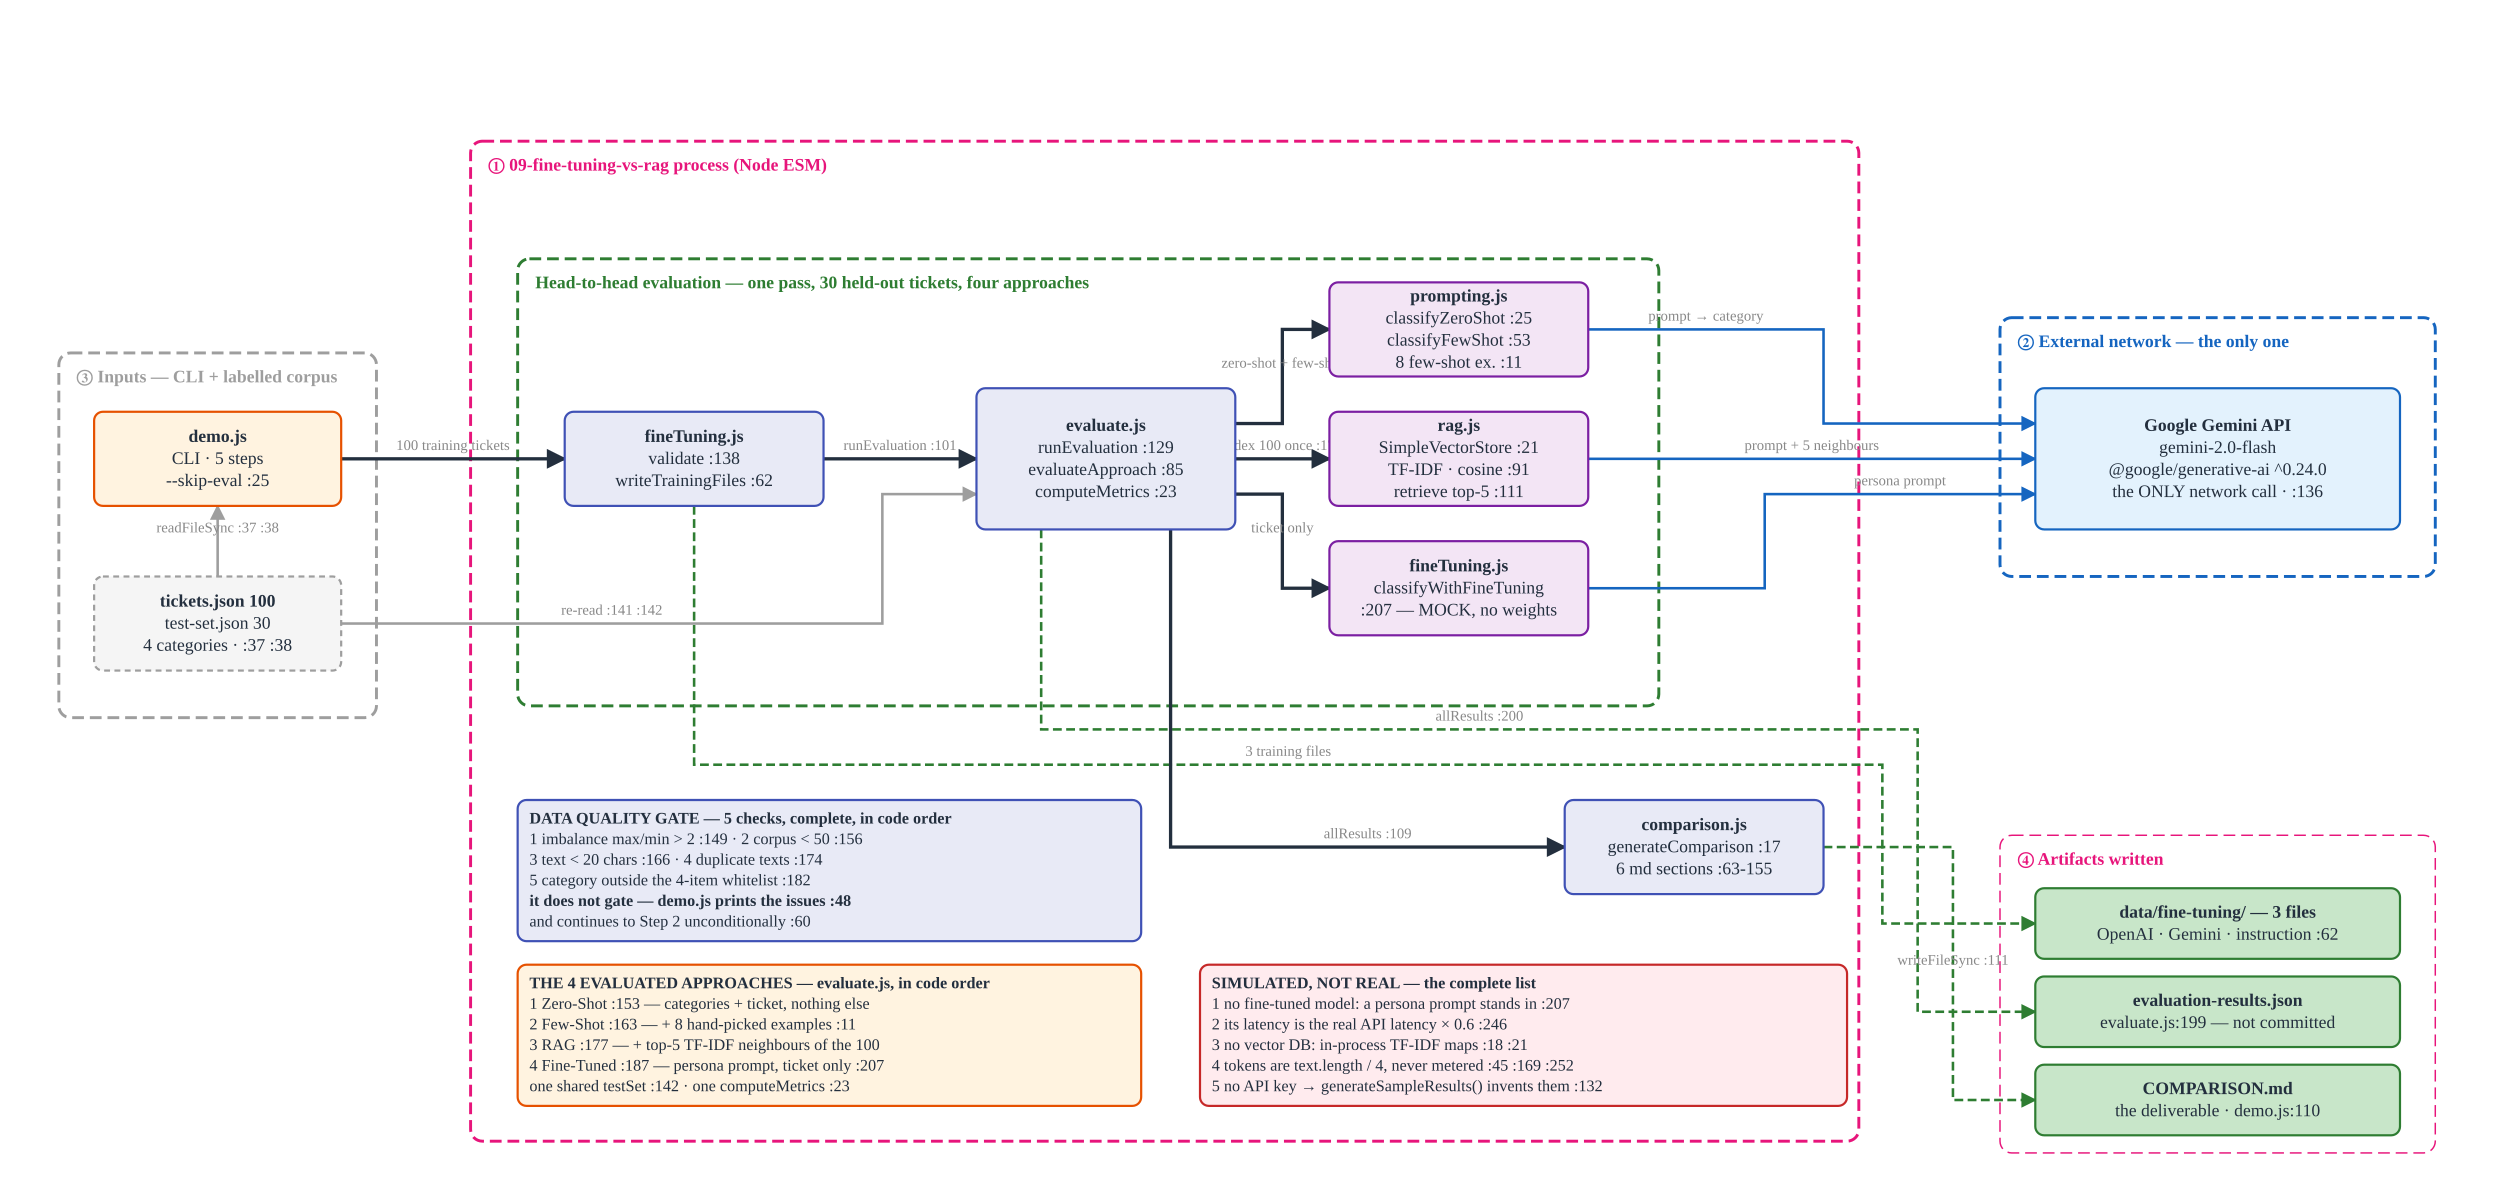
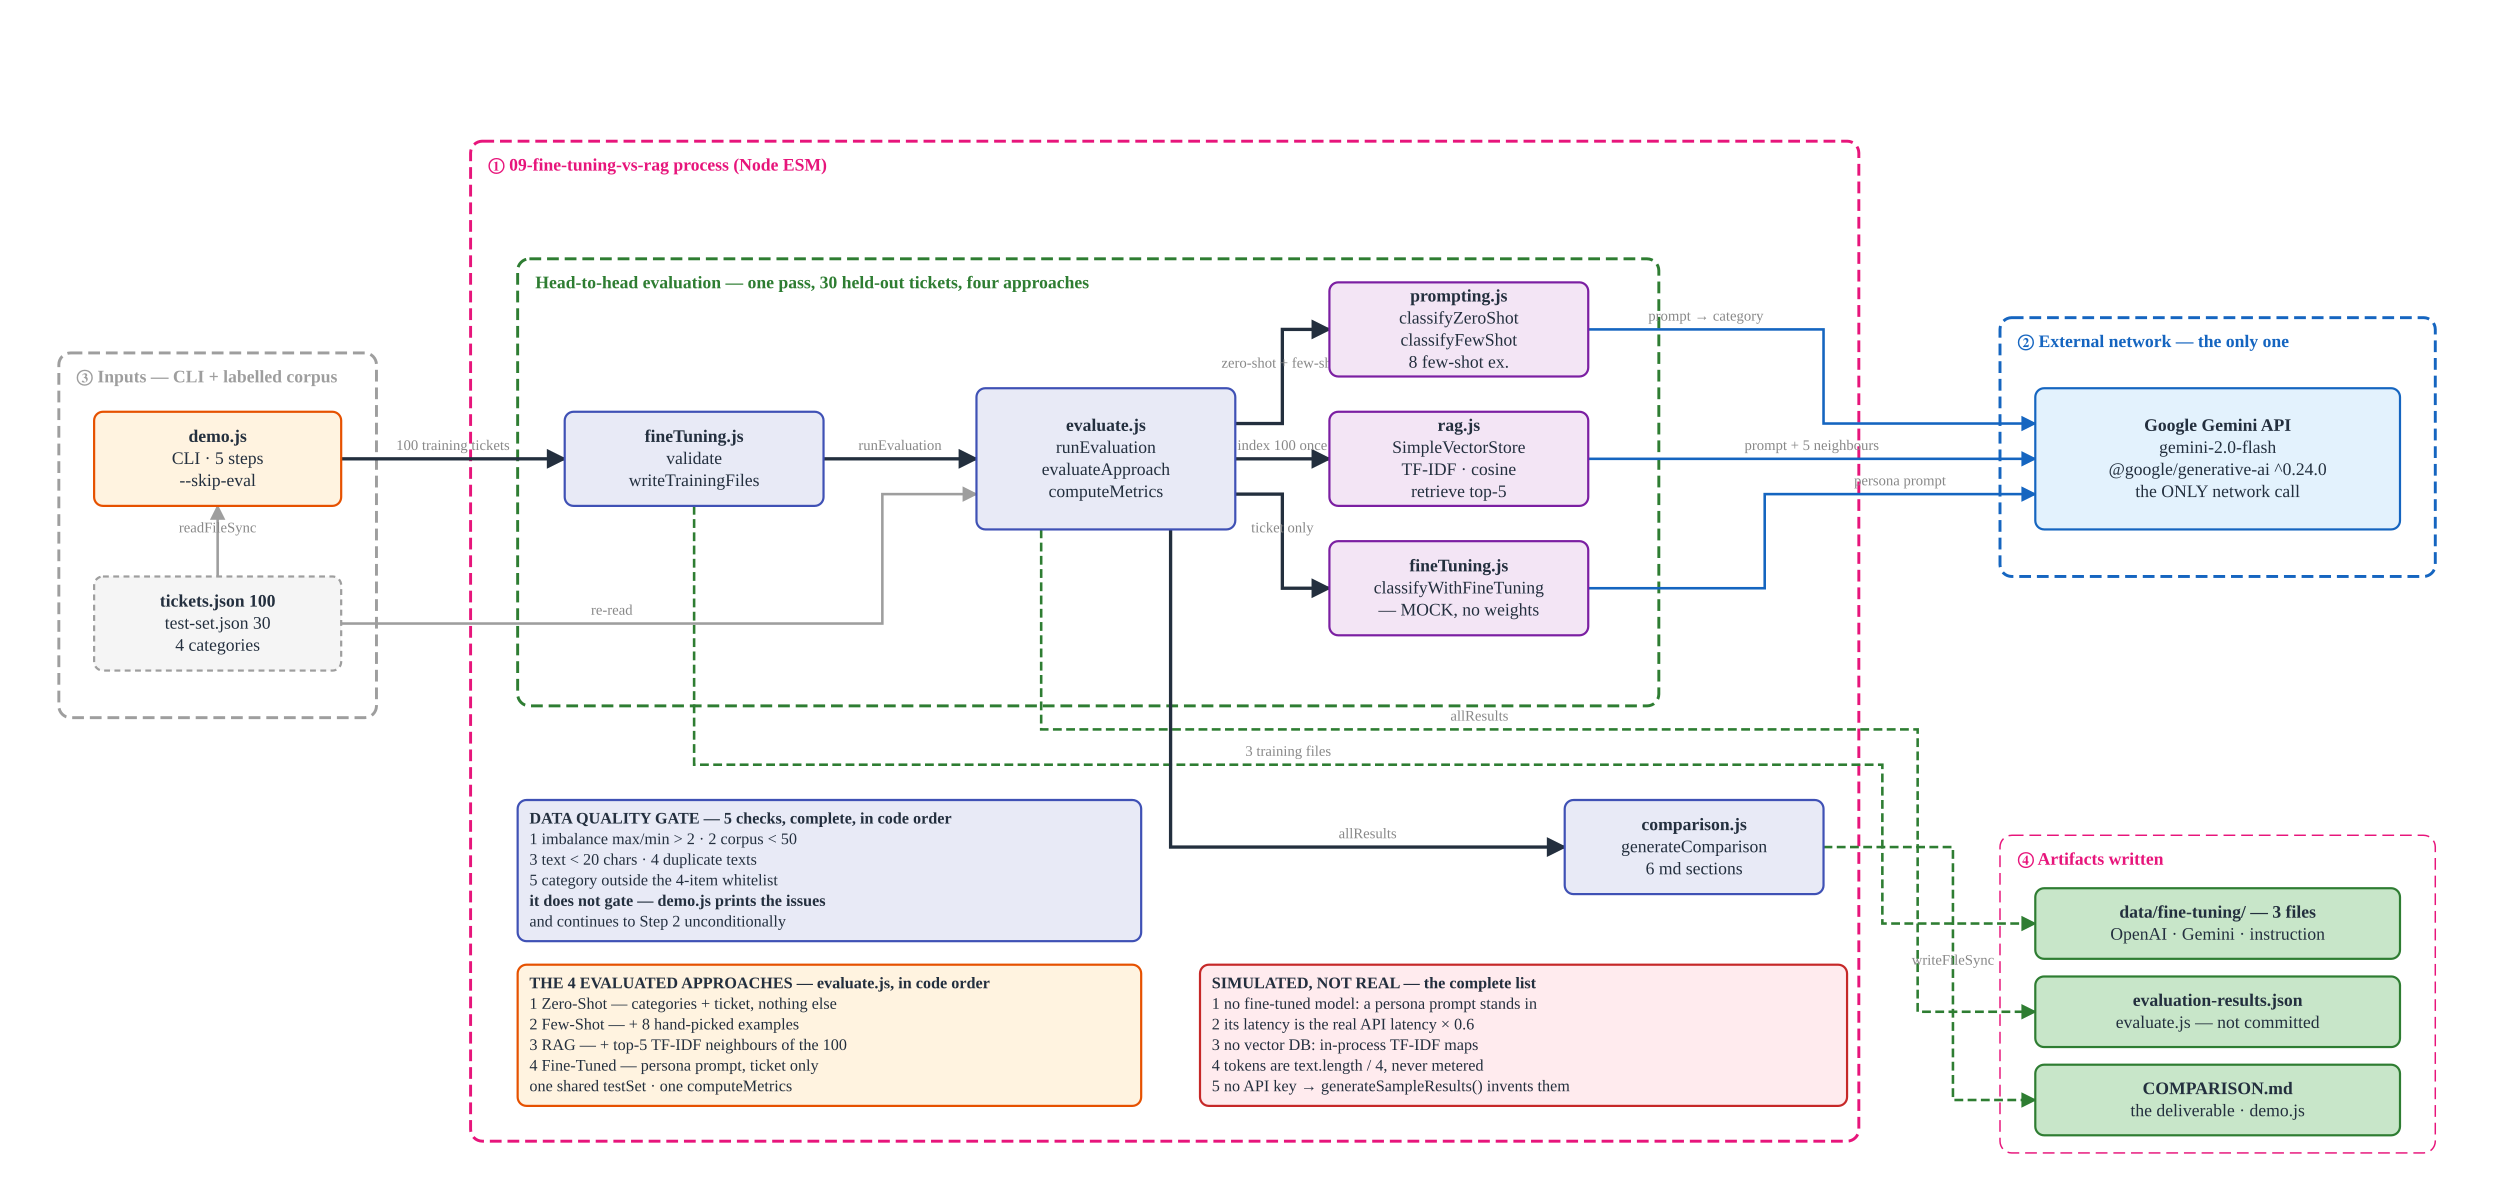
<svg xmlns="http://www.w3.org/2000/svg" viewBox="0 0 1700 800" role="img" aria-labelledby="hoa_finetune_vs_rag_v1-t hoa_finetune_vs_rag_v1-d" class="fts-diagram">
  <defs>
    <marker id="hoa_finetune_vs_rag_v1-a-d-edge-artifact" viewBox="0 0 10 10" refX="9" refY="5" markerWidth="6" markerHeight="6" orient="auto-start-reverse">
      <path d="M0,0 L10,5 L0,10 z" fill="#2E7D32" class="d-edge-artifact-fill" />
    </marker>
    <marker id="hoa_finetune_vs_rag_v1-a-d-edge-call" viewBox="0 0 10 10" refX="9" refY="5" markerWidth="6" markerHeight="6" orient="auto-start-reverse">
      <path d="M0,0 L10,5 L0,10 z" fill="#1565C0" class="d-edge-call-fill" />
    </marker>
    <marker id="hoa_finetune_vs_rag_v1-a-d-edge-data_in" viewBox="0 0 10 10" refX="9" refY="5" markerWidth="6" markerHeight="6" orient="auto-start-reverse">
      <path d="M0,0 L10,5 L0,10 z" fill="#9E9E9E" class="d-edge-data_in-fill" />
    </marker>
    <marker id="hoa_finetune_vs_rag_v1-a-d-edge-primary" viewBox="0 0 10 10" refX="9" refY="5" markerWidth="6" markerHeight="6" orient="auto-start-reverse">
      <path d="M0,0 L10,5 L0,10 z" fill="#232F3E" class="d-edge-primary-fill" />
    </marker>
  </defs>
  <g class="d-zone d-boundary-datasource">
    <rect x="40" y="240" width="216" height="248" rx="8" fill="none" stroke="#9E9E9E" stroke-width="2" stroke-dasharray="8 4" />
    <text x="52" y="260" fill="#9E9E9E" font-size="12" font-weight="600" class="d-zone-label">③ Inputs — CLI + labelled corpus</text>
  </g>
  <g class="d-zone d-boundary-primary">
    <rect x="320" y="96" width="944" height="680" rx="8" fill="none" stroke="#E7157B" stroke-width="2" stroke-dasharray="8 4" />
    <text x="332" y="116" fill="#E7157B" font-size="12" font-weight="600" class="d-zone-label">① 09-fine-tuning-vs-rag process (Node ESM)</text>
  </g>
  <g class="d-zone d-boundary-functional">
    <rect x="352" y="176" width="776" height="304" rx="8" fill="none" stroke="#2E7D32" stroke-width="2" stroke-dasharray="8 4" />
    <text x="364" y="196" fill="#2E7D32" font-size="12" font-weight="600" class="d-zone-label">Head-to-head evaluation — one pass, 30 held-out tickets, four approaches</text>
  </g>
  <g class="d-zone d-boundary-external">
    <rect x="1360" y="216" width="296" height="176" rx="8" fill="none" stroke="#1565C0" stroke-width="2" stroke-dasharray="8 4" />
    <text x="1372" y="236" fill="#1565C0" font-size="12" font-weight="600" class="d-zone-label">② External network — the only one</text>
  </g>
  <g class="d-zone d-boundary-observability">
    <rect x="1360" y="568" width="296" height="216" rx="8" fill="none" stroke="#E7157B" stroke-width="1" stroke-dasharray="8 4" />
    <text x="1372" y="588" fill="#E7157B" font-size="12" font-weight="600" class="d-zone-label">④ Artifacts written</text>
  </g>
  <g class="d-edge d-edge-data_in" data-edge="e_load">
    <polyline points="148.0,392 148.0,344" fill="none" stroke="#9E9E9E" stroke-width="1.75" marker-end="url(#hoa_finetune_vs_rag_v1-a-d-edge-data_in)" />
-     <text x="148.0" y="362.0" text-anchor="middle" fill="#888888" font-size="10" class="d-edge-label">readFileSync :37 :38</text>
+     <text x="148.0" y="362.0" text-anchor="middle" fill="#888888" font-size="10" class="d-edge-label">readFileSync</text>
  </g>
  <g class="d-edge d-edge-primary" data-edge="e_prep">
    <polyline points="232,312.0 384,312.0" fill="none" stroke="#232F3E" stroke-width="2.25" marker-end="url(#hoa_finetune_vs_rag_v1-a-d-edge-primary)" />
    <text x="308.0" y="306.0" text-anchor="middle" fill="#888888" font-size="10" class="d-edge-label">100 training tickets</text>
  </g>
  <g class="d-edge d-edge-primary" data-edge="e_eval">
    <polyline points="560,312.0 664,312.0" fill="none" stroke="#232F3E" stroke-width="2.25" marker-end="url(#hoa_finetune_vs_rag_v1-a-d-edge-primary)" />
-     <text x="612.0" y="306.0" text-anchor="middle" fill="#888888" font-size="10" class="d-edge-label">runEvaluation :101</text>
+     <text x="612.0" y="306.0" text-anchor="middle" fill="#888888" font-size="10" class="d-edge-label">runEvaluation</text>
  </g>
  <g class="d-edge d-edge-data_in" data-edge="e_index">
    <polyline points="232,424.0 600,424 600,336 664,336.0" fill="none" stroke="#9E9E9E" stroke-width="1.75" marker-end="url(#hoa_finetune_vs_rag_v1-a-d-edge-data_in)" />
-     <text x="416.0" y="418.0" text-anchor="middle" fill="#888888" font-size="10" class="d-edge-label">re-read :141 :142</text>
+     <text x="416.0" y="418.0" text-anchor="middle" fill="#888888" font-size="10" class="d-edge-label">re-read</text>
  </g>
  <g class="d-edge d-edge-primary" data-edge="e_zs">
    <polyline points="840,288.0 872,288 872,224 904,224.0" fill="none" stroke="#232F3E" stroke-width="2.25" marker-end="url(#hoa_finetune_vs_rag_v1-a-d-edge-primary)" />
    <text x="872.0" y="250.0" text-anchor="middle" fill="#888888" font-size="10" class="d-edge-label">zero-shot + few-shot</text>
  </g>
  <g class="d-edge d-edge-primary" data-edge="e_rag">
    <polyline points="840,312.0 904,312.0" fill="none" stroke="#232F3E" stroke-width="2.25" marker-end="url(#hoa_finetune_vs_rag_v1-a-d-edge-primary)" />
-     <text x="872.0" y="306.0" text-anchor="middle" fill="#888888" font-size="10" class="d-edge-label">index 100 once :173</text>
+     <text x="872.0" y="306.0" text-anchor="middle" fill="#888888" font-size="10" class="d-edge-label">index 100 once</text>
  </g>
  <g class="d-edge d-edge-primary" data-edge="e_ft">
    <polyline points="840,336.0 872,336 872,400 904,400.0" fill="none" stroke="#232F3E" stroke-width="2.25" marker-end="url(#hoa_finetune_vs_rag_v1-a-d-edge-primary)" />
    <text x="872.0" y="362.0" text-anchor="middle" fill="#888888" font-size="10" class="d-edge-label">ticket only</text>
  </g>
  <g class="d-edge d-edge-call" data-edge="e_api_p">
    <polyline points="1080,224.0 1240,224 1240,288 1384,288.0" fill="none" stroke="#1565C0" stroke-width="1.75" marker-end="url(#hoa_finetune_vs_rag_v1-a-d-edge-call)" />
    <text x="1160.0" y="218.0" text-anchor="middle" fill="#888888" font-size="10" class="d-edge-label">prompt → category</text>
  </g>
  <g class="d-edge d-edge-call" data-edge="e_api_r">
    <polyline points="1080,312.0 1384,312.0" fill="none" stroke="#1565C0" stroke-width="1.75" marker-end="url(#hoa_finetune_vs_rag_v1-a-d-edge-call)" />
    <text x="1232.0" y="306.0" text-anchor="middle" fill="#888888" font-size="10" class="d-edge-label">prompt + 5 neighbours</text>
  </g>
  <g class="d-edge d-edge-call" data-edge="e_api_f">
    <polyline points="1080,400.0 1200,400 1200,336 1384,336.0" fill="none" stroke="#1565C0" stroke-width="1.75" marker-end="url(#hoa_finetune_vs_rag_v1-a-d-edge-call)" />
    <text x="1292.0" y="330.0" text-anchor="middle" fill="#888888" font-size="10" class="d-edge-label">persona prompt</text>
  </g>
  <g class="d-edge d-edge-artifact" data-edge="e_train">
    <polyline points="472.0,344 472,520 1280,520 1280,628 1384,628.0" fill="none" stroke="#2E7D32" stroke-width="1.75" stroke-dasharray="6 3" marker-end="url(#hoa_finetune_vs_rag_v1-a-d-edge-artifact)" />
    <text x="876.0" y="514.0" text-anchor="middle" fill="#888888" font-size="10" class="d-edge-label">3 training files</text>
  </g>
  <g class="d-edge d-edge-artifact" data-edge="e_results">
    <polyline points="708.0,360 708,496 1304,496 1304,688 1384,688.0" fill="none" stroke="#2E7D32" stroke-width="1.75" stroke-dasharray="6 3" marker-end="url(#hoa_finetune_vs_rag_v1-a-d-edge-artifact)" />
-     <text x="1006.0" y="490.0" text-anchor="middle" fill="#888888" font-size="10" class="d-edge-label">allResults :200</text>
+     <text x="1006.0" y="490.0" text-anchor="middle" fill="#888888" font-size="10" class="d-edge-label">allResults</text>
  </g>
  <g class="d-edge d-edge-primary" data-edge="e_cmp">
    <polyline points="796.0,360 796,576 1064,576.0" fill="none" stroke="#232F3E" stroke-width="2.25" marker-end="url(#hoa_finetune_vs_rag_v1-a-d-edge-primary)" />
-     <text x="930.0" y="570.0" text-anchor="middle" fill="#888888" font-size="10" class="d-edge-label">allResults :109</text>
+     <text x="930.0" y="570.0" text-anchor="middle" fill="#888888" font-size="10" class="d-edge-label">allResults</text>
  </g>
  <g class="d-edge d-edge-artifact" data-edge="e_md">
    <polyline points="1240,576.0 1328,576 1328,748 1384,748.0" fill="none" stroke="#2E7D32" stroke-width="1.75" stroke-dasharray="6 3" marker-end="url(#hoa_finetune_vs_rag_v1-a-d-edge-artifact)" />
-     <text x="1328.0" y="656.0" text-anchor="middle" fill="#888888" font-size="10" class="d-edge-label">writeFileSync :111</text>
+     <text x="1328.0" y="656.0" text-anchor="middle" fill="#888888" font-size="10" class="d-edge-label">writeFileSync</text>
  </g>
  <g class="d-node d-component-entry" data-id="n_demo" data-class="component.entry">
    <rect x="64" y="280" width="168" height="64" rx="6" fill="#FFF3E0" stroke="#E65100" stroke-width="1.5" />
    <text x="148.0" y="300.5" text-anchor="middle" font-size="12" fill="#232F3E" font-weight="700" class="d-label d-bold">demo.js</text>
    <text x="148.0" y="315.5" text-anchor="middle" font-size="12" fill="#232F3E" class="d-label">CLI · 5 steps</text>
-     <text x="148.0" y="330.5" text-anchor="middle" font-size="12" fill="#232F3E" class="d-label">--skip-eval :25</text>
+     <text x="148.0" y="330.5" text-anchor="middle" font-size="12" fill="#232F3E" class="d-label">--skip-eval</text>
  </g>
  <g class="d-node d-component-mock" data-id="n_corpus" data-class="component.mock">
    <rect x="64" y="392" width="168" height="64" rx="6" fill="#F5F5F5" stroke="#9E9E9E" stroke-width="1.5" stroke-dasharray="4 3" />
    <text x="148.0" y="412.5" text-anchor="middle" font-size="12" fill="#232F3E" font-weight="700" class="d-label d-bold">tickets.json 100</text>
    <text x="148.0" y="427.5" text-anchor="middle" font-size="12" fill="#232F3E" class="d-label">test-set.json 30</text>
-     <text x="148.0" y="442.5" text-anchor="middle" font-size="12" fill="#232F3E" class="d-label">4 categories · :37 :38</text>
+     <text x="148.0" y="442.5" text-anchor="middle" font-size="12" fill="#232F3E" class="d-label">4 categories</text>
  </g>
  <g class="d-node d-component-service" data-id="n_prep" data-class="component.service">
    <rect x="384" y="280" width="176" height="64" rx="6" fill="#E8EAF6" stroke="#3F51B5" stroke-width="1.5" />
    <text x="472.0" y="300.5" text-anchor="middle" font-size="12" fill="#232F3E" font-weight="700" class="d-label d-bold">fineTuning.js</text>
-     <text x="472.0" y="315.5" text-anchor="middle" font-size="12" fill="#232F3E" class="d-label">validate :138</text>
-     <text x="472.0" y="330.5" text-anchor="middle" font-size="12" fill="#232F3E" class="d-label">writeTrainingFiles :62</text>
+     <text x="472.0" y="315.5" text-anchor="middle" font-size="12" fill="#232F3E" class="d-label">validate</text>
+     <text x="472.0" y="330.5" text-anchor="middle" font-size="12" fill="#232F3E" class="d-label">writeTrainingFiles</text>
  </g>
  <g class="d-node d-component-service" data-id="n_eval" data-class="component.service">
    <rect x="664" y="264" width="176" height="96" rx="6" fill="#E8EAF6" stroke="#3F51B5" stroke-width="1.5" />
    <text x="752.0" y="293.0" text-anchor="middle" font-size="12" fill="#232F3E" font-weight="700" class="d-label d-bold">evaluate.js</text>
-     <text x="752.0" y="308.0" text-anchor="middle" font-size="12" fill="#232F3E" class="d-label">runEvaluation :129</text>
-     <text x="752.0" y="323.0" text-anchor="middle" font-size="12" fill="#232F3E" class="d-label">evaluateApproach :85</text>
-     <text x="752.0" y="338.0" text-anchor="middle" font-size="12" fill="#232F3E" class="d-label">computeMetrics :23</text>
+     <text x="752.0" y="308.0" text-anchor="middle" font-size="12" fill="#232F3E" class="d-label">runEvaluation</text>
+     <text x="752.0" y="323.0" text-anchor="middle" font-size="12" fill="#232F3E" class="d-label">evaluateApproach</text>
+     <text x="752.0" y="338.0" text-anchor="middle" font-size="12" fill="#232F3E" class="d-label">computeMetrics</text>
  </g>
  <g class="d-node d-component-agent" data-id="n_prompt" data-class="component.agent">
    <rect x="904" y="192" width="176" height="64" rx="6" fill="#F3E5F5" stroke="#7B1FA2" stroke-width="1.5" />
    <text x="992.0" y="205.0" text-anchor="middle" font-size="12" fill="#232F3E" font-weight="700" class="d-label d-bold">prompting.js</text>
-     <text x="992.0" y="220.0" text-anchor="middle" font-size="12" fill="#232F3E" class="d-label">classifyZeroShot :25</text>
-     <text x="992.0" y="235.0" text-anchor="middle" font-size="12" fill="#232F3E" class="d-label">classifyFewShot :53</text>
-     <text x="992.0" y="250.0" text-anchor="middle" font-size="12" fill="#232F3E" class="d-label">8 few-shot ex. :11</text>
+     <text x="992.0" y="220.0" text-anchor="middle" font-size="12" fill="#232F3E" class="d-label">classifyZeroShot</text>
+     <text x="992.0" y="235.0" text-anchor="middle" font-size="12" fill="#232F3E" class="d-label">classifyFewShot</text>
+     <text x="992.0" y="250.0" text-anchor="middle" font-size="12" fill="#232F3E" class="d-label">8 few-shot ex.</text>
  </g>
  <g class="d-node d-component-agent" data-id="n_rag" data-class="component.agent">
    <rect x="904" y="280" width="176" height="64" rx="6" fill="#F3E5F5" stroke="#7B1FA2" stroke-width="1.5" />
    <text x="992.0" y="293.0" text-anchor="middle" font-size="12" fill="#232F3E" font-weight="700" class="d-label d-bold">rag.js</text>
-     <text x="992.0" y="308.0" text-anchor="middle" font-size="12" fill="#232F3E" class="d-label">SimpleVectorStore :21</text>
-     <text x="992.0" y="323.0" text-anchor="middle" font-size="12" fill="#232F3E" class="d-label">TF-IDF · cosine :91</text>
-     <text x="992.0" y="338.0" text-anchor="middle" font-size="12" fill="#232F3E" class="d-label">retrieve top-5 :111</text>
+     <text x="992.0" y="308.0" text-anchor="middle" font-size="12" fill="#232F3E" class="d-label">SimpleVectorStore</text>
+     <text x="992.0" y="323.0" text-anchor="middle" font-size="12" fill="#232F3E" class="d-label">TF-IDF · cosine</text>
+     <text x="992.0" y="338.0" text-anchor="middle" font-size="12" fill="#232F3E" class="d-label">retrieve top-5</text>
  </g>
  <g class="d-node d-component-agent" data-id="n_ft" data-class="component.agent">
    <rect x="904" y="368" width="176" height="64" rx="6" fill="#F3E5F5" stroke="#7B1FA2" stroke-width="1.5" />
    <text x="992.0" y="388.5" text-anchor="middle" font-size="12" fill="#232F3E" font-weight="700" class="d-label d-bold">fineTuning.js</text>
    <text x="992.0" y="403.5" text-anchor="middle" font-size="12" fill="#232F3E" class="d-label">classifyWithFineTuning</text>
-     <text x="992.0" y="418.5" text-anchor="middle" font-size="12" fill="#232F3E" class="d-label">:207 — MOCK, no weights</text>
+     <text x="992.0" y="418.5" text-anchor="middle" font-size="12" fill="#232F3E" class="d-label"> — MOCK, no weights</text>
  </g>
  <g class="d-node d-component-external" data-id="n_gemini" data-class="component.external">
    <rect x="1384" y="264" width="248" height="96" rx="6" fill="#E3F2FD" stroke="#1565C0" stroke-width="1.5" />
    <text x="1508.0" y="293.0" text-anchor="middle" font-size="12" fill="#232F3E" font-weight="700" class="d-label d-bold">Google Gemini API</text>
    <text x="1508.0" y="308.0" text-anchor="middle" font-size="12" fill="#232F3E" class="d-label">gemini-2.0-flash</text>
    <text x="1508.0" y="323.0" text-anchor="middle" font-size="12" fill="#232F3E" class="d-label">@google/generative-ai ^0.24.0</text>
-     <text x="1508.0" y="338.0" text-anchor="middle" font-size="12" fill="#232F3E" class="d-label">the ONLY network call · :136</text>
+     <text x="1508.0" y="338.0" text-anchor="middle" font-size="12" fill="#232F3E" class="d-label">the ONLY network call</text>
  </g>
  <g class="d-node d-component-service" data-id="n_compare" data-class="component.service">
    <rect x="1064" y="544" width="176" height="64" rx="6" fill="#E8EAF6" stroke="#3F51B5" stroke-width="1.5" />
    <text x="1152.0" y="564.5" text-anchor="middle" font-size="12" fill="#232F3E" font-weight="700" class="d-label d-bold">comparison.js</text>
-     <text x="1152.0" y="579.5" text-anchor="middle" font-size="12" fill="#232F3E" class="d-label">generateComparison :17</text>
-     <text x="1152.0" y="594.5" text-anchor="middle" font-size="12" fill="#232F3E" class="d-label">6 md sections :63-155</text>
+     <text x="1152.0" y="579.5" text-anchor="middle" font-size="12" fill="#232F3E" class="d-label">generateComparison</text>
+     <text x="1152.0" y="594.5" text-anchor="middle" font-size="12" fill="#232F3E" class="d-label">6 md sections</text>
  </g>
  <g class="d-node d-component-artifact" data-id="n_train" data-class="component.artifact">
    <rect x="1384" y="604" width="248" height="48" rx="6" fill="#C8E6C9" stroke="#2E7D32" stroke-width="1.5" />
    <text x="1508.0" y="624.0" text-anchor="middle" font-size="12" fill="#232F3E" font-weight="700" class="d-label d-bold">data/fine-tuning/ — 3 files</text>
-     <text x="1508.0" y="639.0" text-anchor="middle" font-size="12" fill="#232F3E" class="d-label">OpenAI · Gemini · instruction :62</text>
+     <text x="1508.0" y="639.0" text-anchor="middle" font-size="12" fill="#232F3E" class="d-label">OpenAI · Gemini · instruction</text>
  </g>
  <g class="d-node d-component-artifact" data-id="n_results" data-class="component.artifact">
    <rect x="1384" y="664" width="248" height="48" rx="6" fill="#C8E6C9" stroke="#2E7D32" stroke-width="1.5" />
    <text x="1508.0" y="684.0" text-anchor="middle" font-size="12" fill="#232F3E" font-weight="700" class="d-label d-bold">evaluation-results.json</text>
-     <text x="1508.0" y="699.0" text-anchor="middle" font-size="12" fill="#232F3E" class="d-label">evaluate.js:199 — not committed</text>
+     <text x="1508.0" y="699.0" text-anchor="middle" font-size="12" fill="#232F3E" class="d-label">evaluate.js — not committed</text>
  </g>
  <g class="d-node d-component-artifact" data-id="n_md" data-class="component.artifact">
    <rect x="1384" y="724" width="248" height="48" rx="6" fill="#C8E6C9" stroke="#2E7D32" stroke-width="1.5" />
    <text x="1508.0" y="744.0" text-anchor="middle" font-size="12" fill="#232F3E" font-weight="700" class="d-label d-bold">COMPARISON.md</text>
-     <text x="1508.0" y="759.0" text-anchor="middle" font-size="12" fill="#232F3E" class="d-label">the deliverable · demo.js:110</text>
+     <text x="1508.0" y="759.0" text-anchor="middle" font-size="12" fill="#232F3E" class="d-label">the deliverable · demo.js</text>
  </g>
  <g class="d-node d-card-invariant" data-id="card_gate" data-class="card.invariant">
    <rect x="352" y="544" width="424" height="96" rx="6" fill="#E8EAF6" stroke="#3F51B5" stroke-width="1.5" />
    <text x="360" y="560.0" text-anchor="start" font-size="11" fill="#232F3E" font-weight="700" class="d-label d-bold">DATA QUALITY GATE — 5 checks, complete, in code order</text>
-     <text x="360" y="574.0" text-anchor="start" font-size="11" fill="#232F3E" class="d-label">1 imbalance max/min &gt; 2 :149 · 2 corpus &lt; 50 :156</text>
-     <text x="360" y="588.0" text-anchor="start" font-size="11" fill="#232F3E" class="d-label">3 text &lt; 20 chars :166 · 4 duplicate texts :174</text>
-     <text x="360" y="602.0" text-anchor="start" font-size="11" fill="#232F3E" class="d-label">5 category outside the 4-item whitelist :182</text>
-     <text x="360" y="616.0" text-anchor="start" font-size="11" fill="#232F3E" font-weight="700" class="d-label d-bold">it does not gate — demo.js prints the issues :48</text>
-     <text x="360" y="630.0" text-anchor="start" font-size="11" fill="#232F3E" class="d-label">and continues to Step 2 unconditionally :60</text>
+     <text x="360" y="574.0" text-anchor="start" font-size="11" fill="#232F3E" class="d-label">1 imbalance max/min &gt; 2 · 2 corpus &lt; 50</text>
+     <text x="360" y="588.0" text-anchor="start" font-size="11" fill="#232F3E" class="d-label">3 text &lt; 20 chars · 4 duplicate texts</text>
+     <text x="360" y="602.0" text-anchor="start" font-size="11" fill="#232F3E" class="d-label">5 category outside the 4-item whitelist</text>
+     <text x="360" y="616.0" text-anchor="start" font-size="11" fill="#232F3E" font-weight="700" class="d-label d-bold">it does not gate — demo.js prints the issues</text>
+     <text x="360" y="630.0" text-anchor="start" font-size="11" fill="#232F3E" class="d-label">and continues to Step 2 unconditionally</text>
  </g>
  <g class="d-node d-card-primitive" data-id="card_appr" data-class="card.primitive">
    <rect x="352" y="656" width="424" height="96" rx="6" fill="#FFF3E0" stroke="#E65100" stroke-width="1.5" />
    <text x="360" y="672.0" text-anchor="start" font-size="11" fill="#232F3E" font-weight="700" class="d-label d-bold">THE 4 EVALUATED APPROACHES — evaluate.js, in code order</text>
-     <text x="360" y="686.0" text-anchor="start" font-size="11" fill="#232F3E" class="d-label">1 Zero-Shot :153 — categories + ticket, nothing else</text>
-     <text x="360" y="700.0" text-anchor="start" font-size="11" fill="#232F3E" class="d-label">2 Few-Shot :163 — + 8 hand-picked examples :11</text>
-     <text x="360" y="714.0" text-anchor="start" font-size="11" fill="#232F3E" class="d-label">3 RAG :177 — + top-5 TF-IDF neighbours of the 100</text>
-     <text x="360" y="728.0" text-anchor="start" font-size="11" fill="#232F3E" class="d-label">4 Fine-Tuned :187 — persona prompt, ticket only :207</text>
-     <text x="360" y="742.0" text-anchor="start" font-size="11" fill="#232F3E" class="d-label">one shared testSet :142 · one computeMetrics :23</text>
+     <text x="360" y="686.0" text-anchor="start" font-size="11" fill="#232F3E" class="d-label">1 Zero-Shot — categories + ticket, nothing else</text>
+     <text x="360" y="700.0" text-anchor="start" font-size="11" fill="#232F3E" class="d-label">2 Few-Shot — + 8 hand-picked examples</text>
+     <text x="360" y="714.0" text-anchor="start" font-size="11" fill="#232F3E" class="d-label">3 RAG — + top-5 TF-IDF neighbours of the 100</text>
+     <text x="360" y="728.0" text-anchor="start" font-size="11" fill="#232F3E" class="d-label">4 Fine-Tuned — persona prompt, ticket only</text>
+     <text x="360" y="742.0" text-anchor="start" font-size="11" fill="#232F3E" class="d-label">one shared testSet · one computeMetrics</text>
  </g>
  <g class="d-node d-card-failure" data-id="card_mock" data-class="card.failure">
    <rect x="816" y="656" width="440" height="96" rx="6" fill="#FFEBEE" stroke="#C62828" stroke-width="1.5" />
    <text x="824" y="672.0" text-anchor="start" font-size="11" fill="#232F3E" font-weight="700" class="d-label d-bold">SIMULATED, NOT REAL — the complete list</text>
-     <text x="824" y="686.0" text-anchor="start" font-size="11" fill="#232F3E" class="d-label">1 no fine-tuned model: a persona prompt stands in :207</text>
-     <text x="824" y="700.0" text-anchor="start" font-size="11" fill="#232F3E" class="d-label">2 its latency is the real API latency × 0.6 :246</text>
-     <text x="824" y="714.0" text-anchor="start" font-size="11" fill="#232F3E" class="d-label">3 no vector DB: in-process TF-IDF maps :18 :21</text>
-     <text x="824" y="728.0" text-anchor="start" font-size="11" fill="#232F3E" class="d-label">4 tokens are text.length / 4, never metered :45 :169 :252</text>
-     <text x="824" y="742.0" text-anchor="start" font-size="11" fill="#232F3E" class="d-label">5 no API key → generateSampleResults() invents them :132</text>
+     <text x="824" y="686.0" text-anchor="start" font-size="11" fill="#232F3E" class="d-label">1 no fine-tuned model: a persona prompt stands in</text>
+     <text x="824" y="700.0" text-anchor="start" font-size="11" fill="#232F3E" class="d-label">2 its latency is the real API latency × 0.6</text>
+     <text x="824" y="714.0" text-anchor="start" font-size="11" fill="#232F3E" class="d-label">3 no vector DB: in-process TF-IDF maps</text>
+     <text x="824" y="728.0" text-anchor="start" font-size="11" fill="#232F3E" class="d-label">4 tokens are text.length / 4, never metered</text>
+     <text x="824" y="742.0" text-anchor="start" font-size="11" fill="#232F3E" class="d-label">5 no API key → generateSampleResults() invents them</text>
  </g>
</svg>
